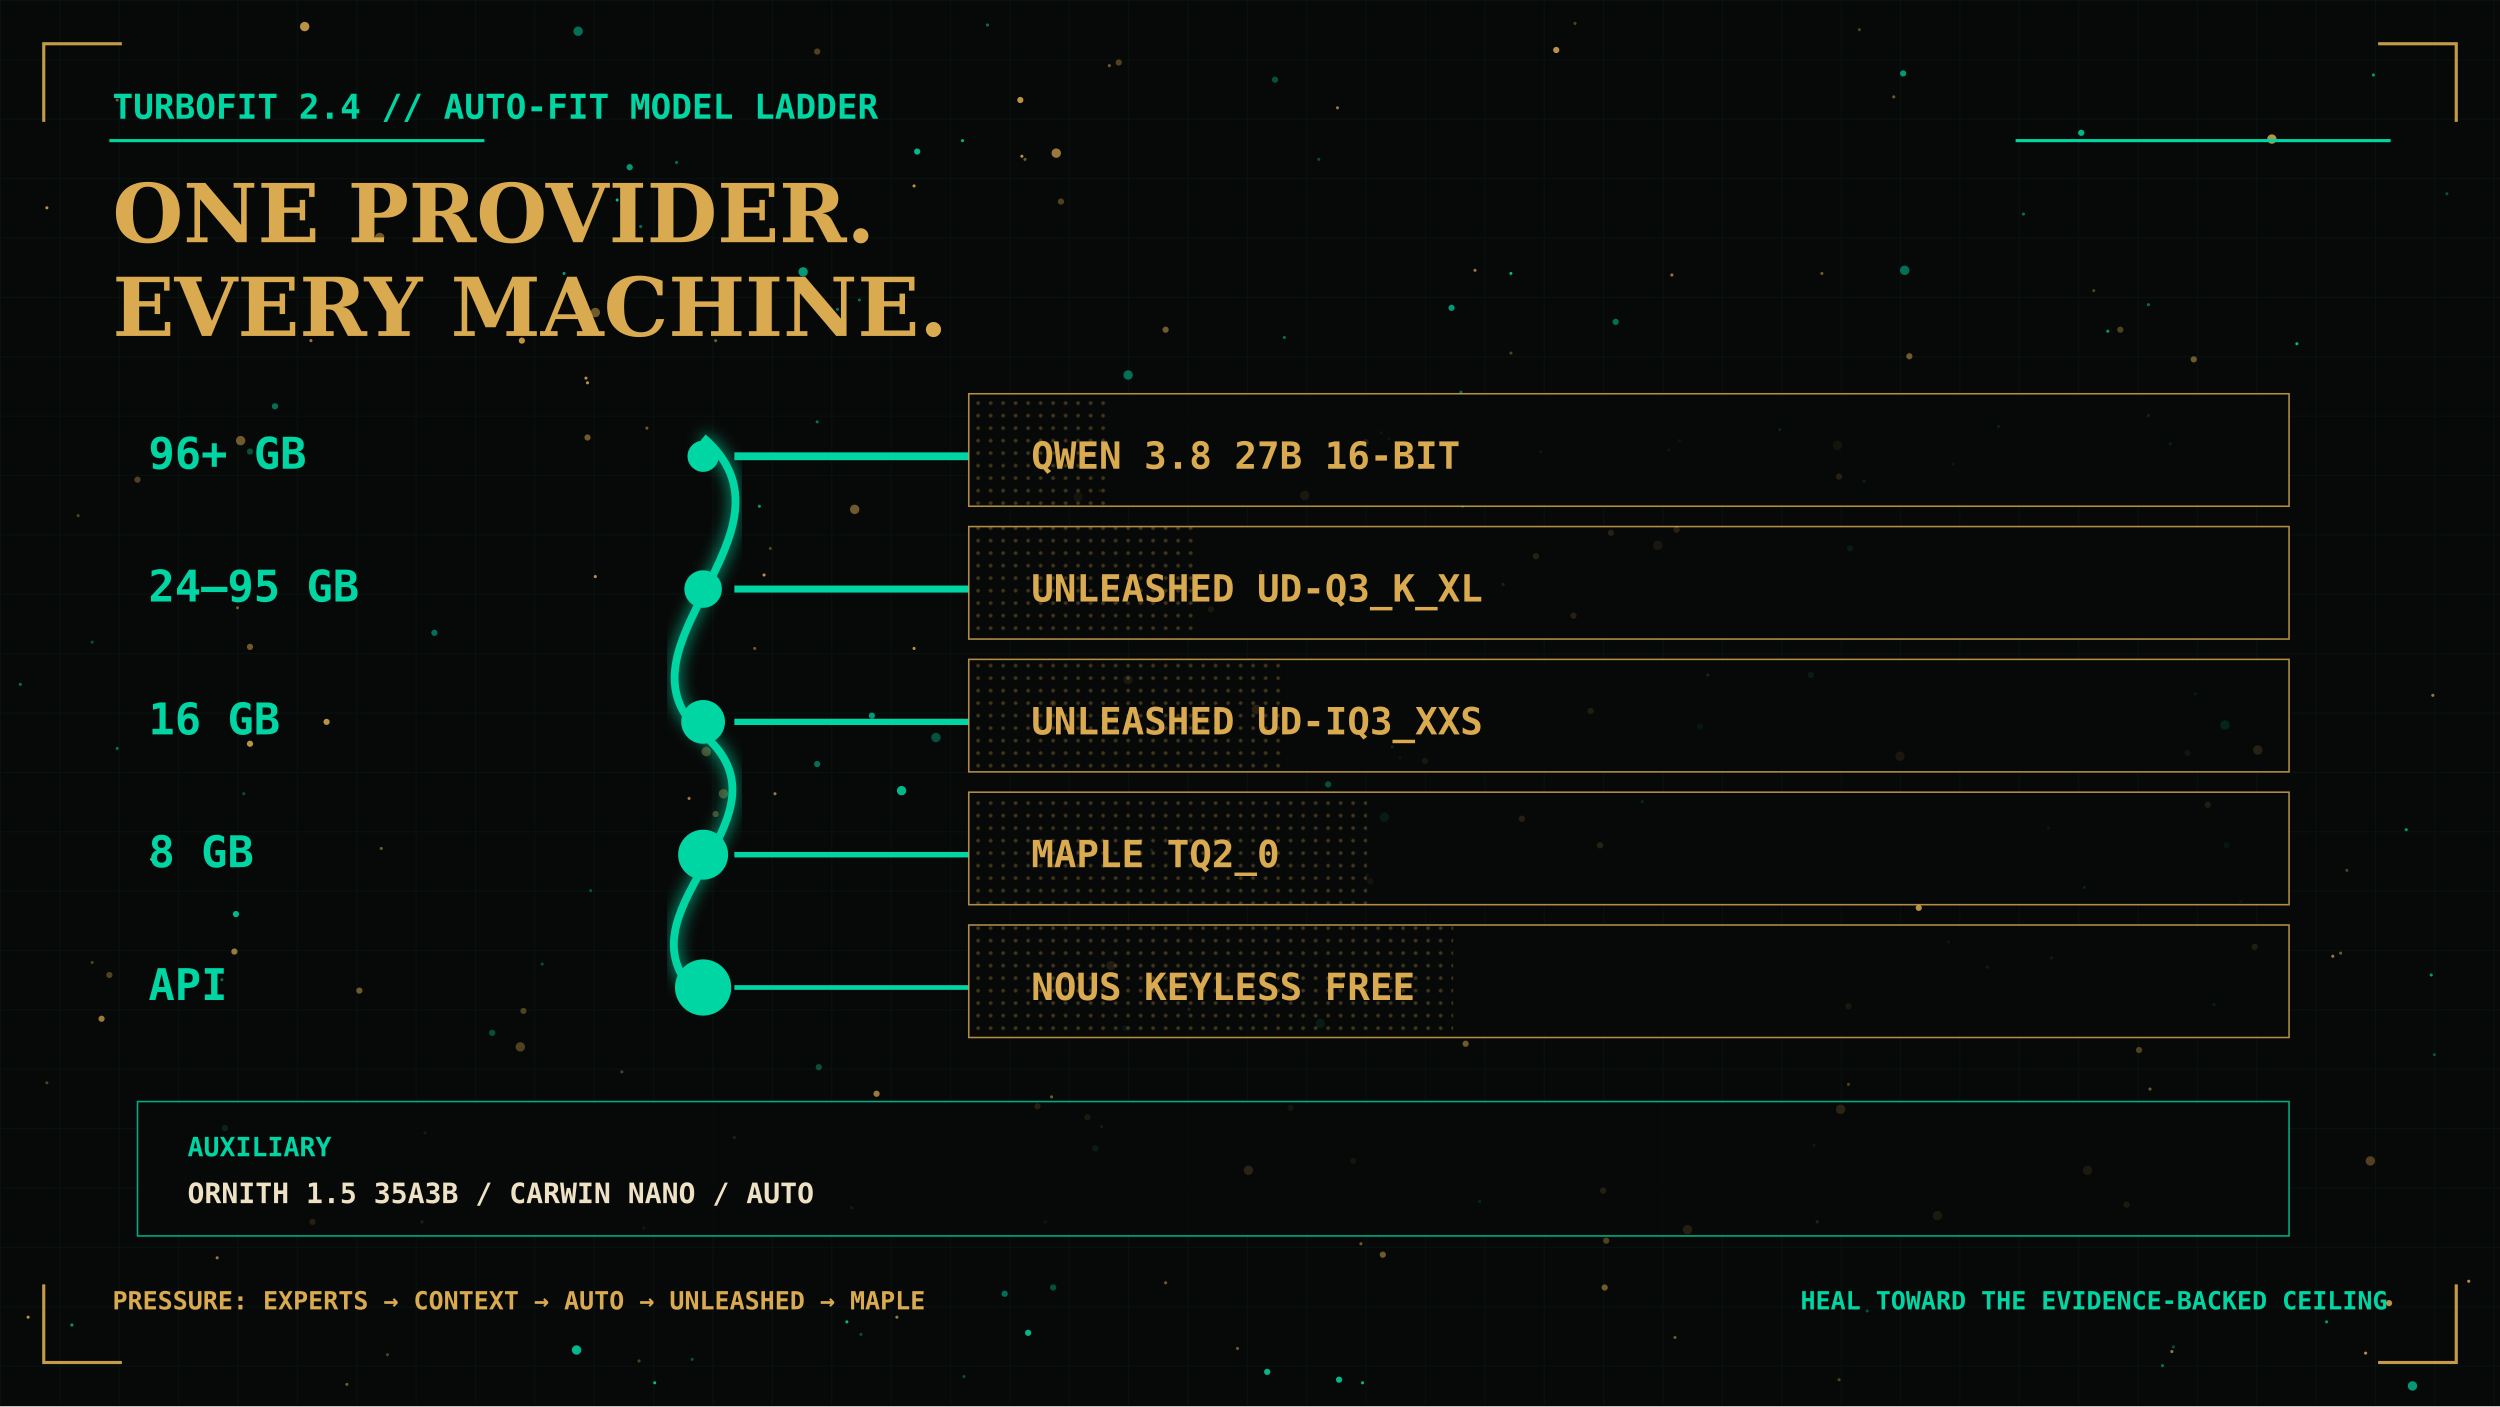
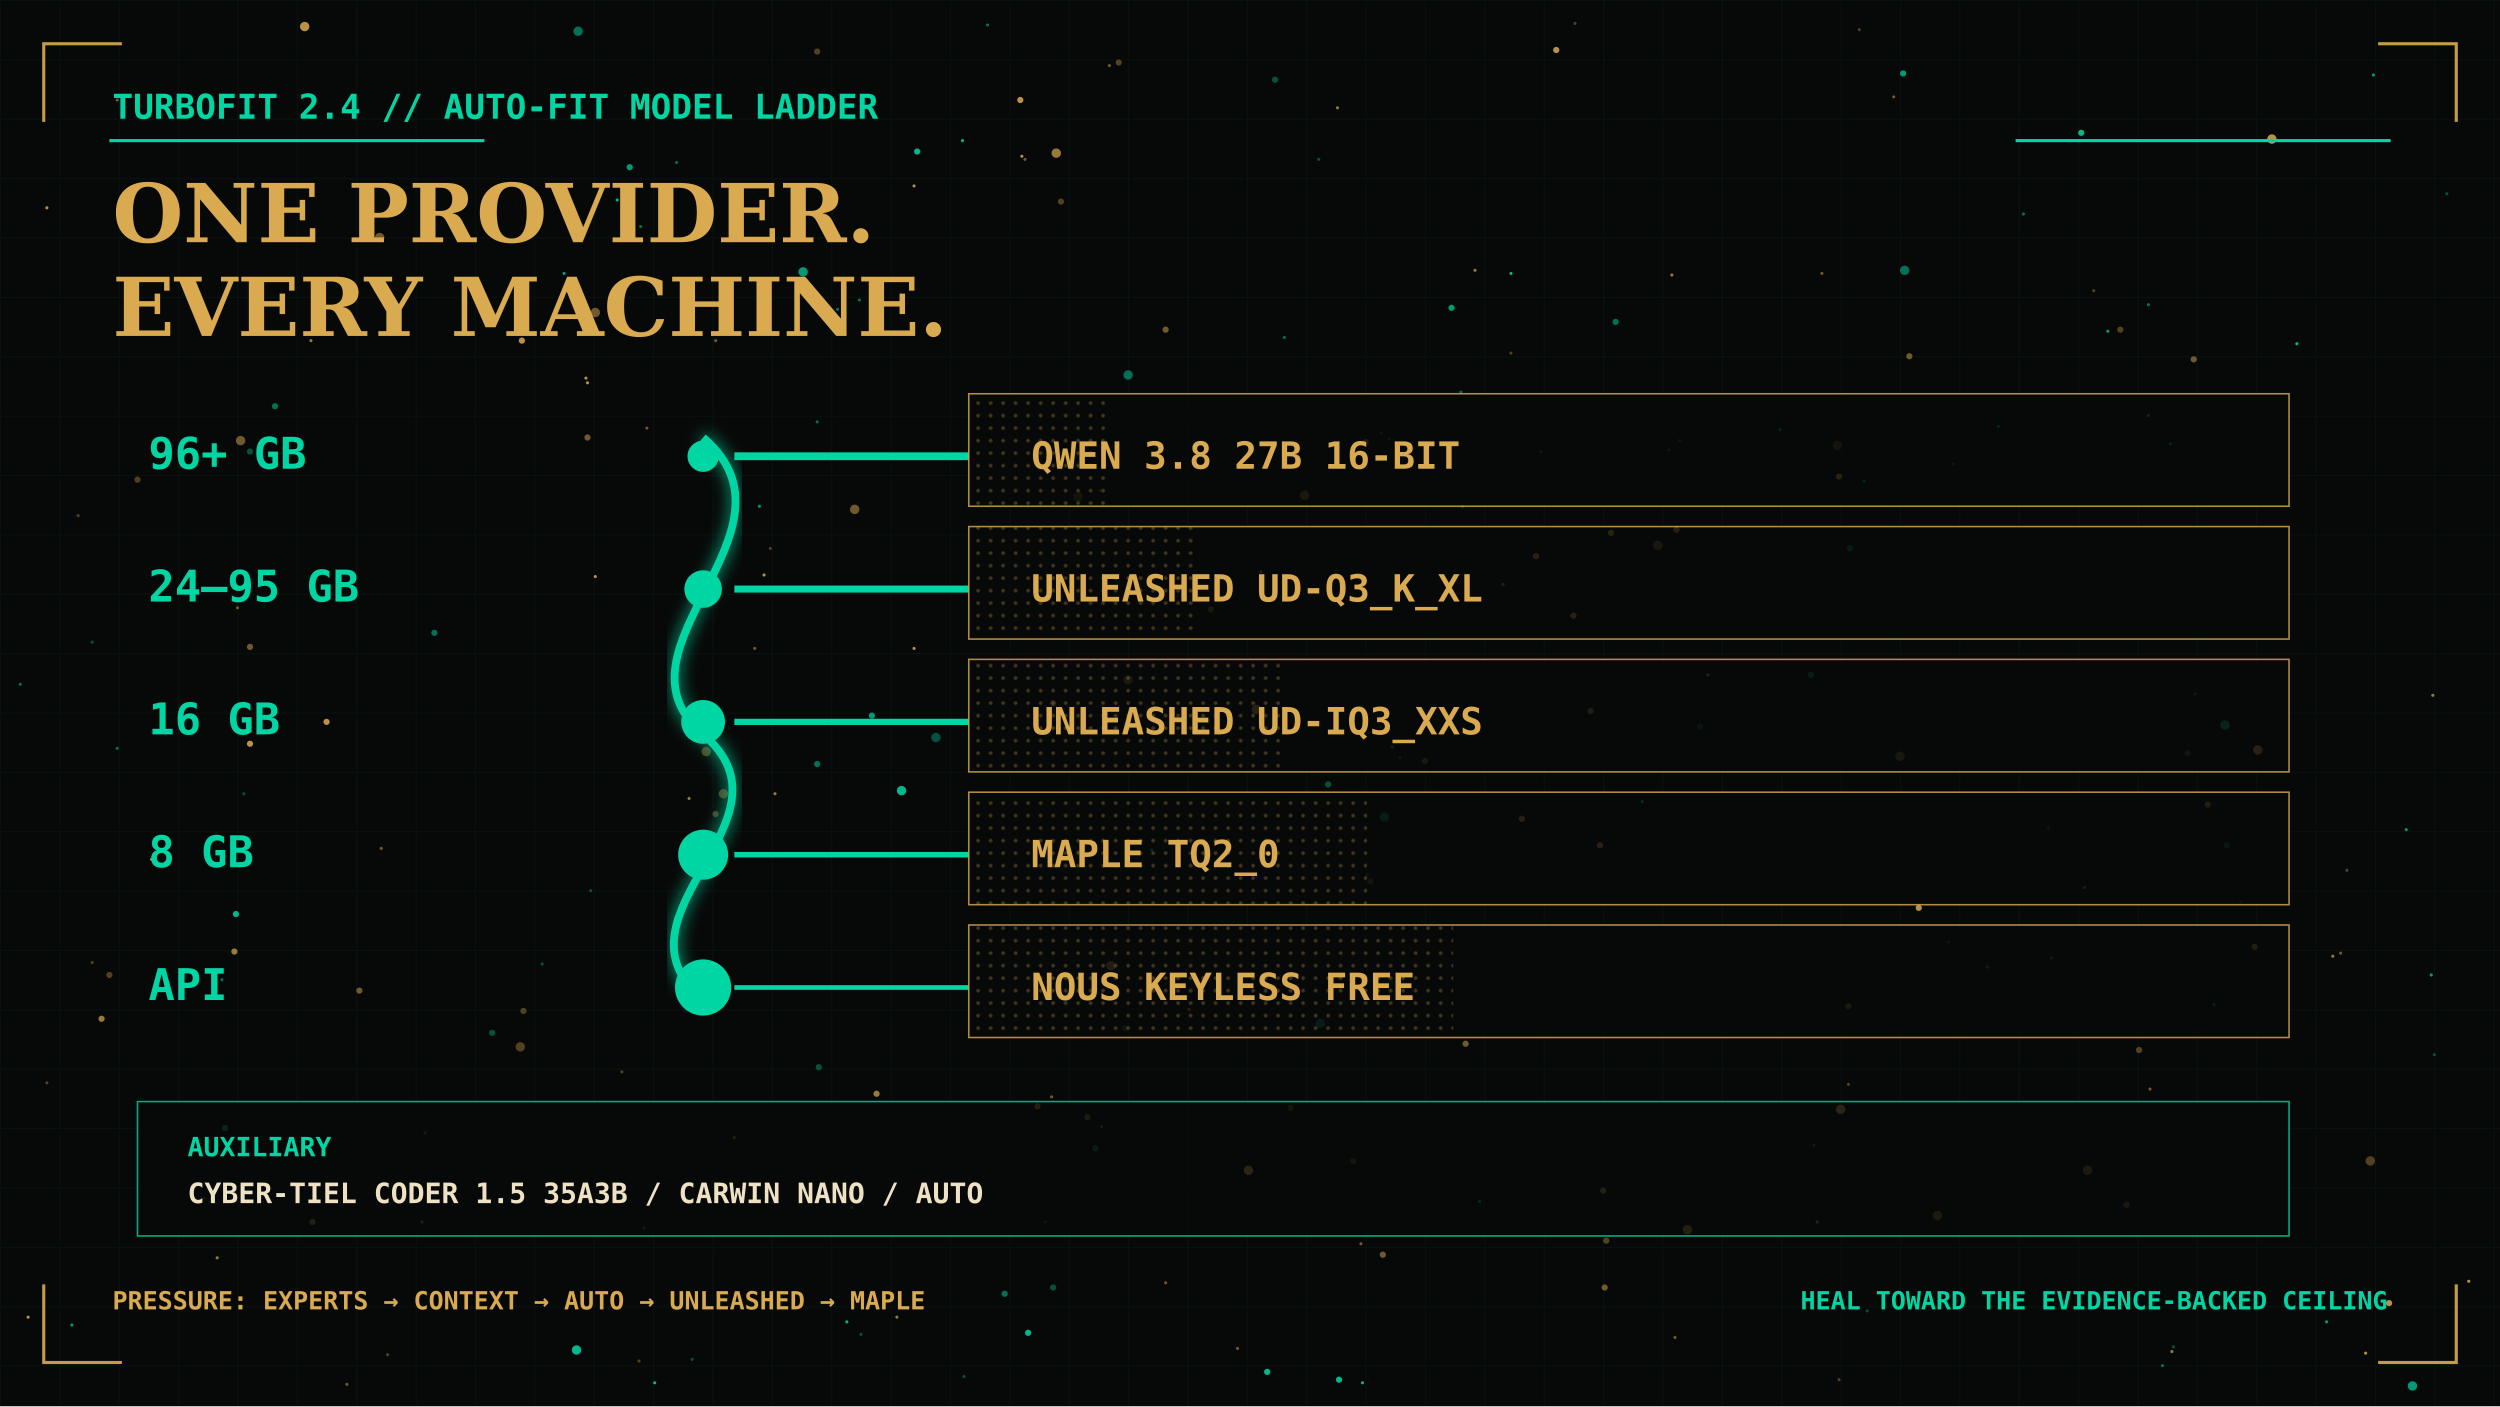
<svg xmlns="http://www.w3.org/2000/svg" width="1600" height="900" viewBox="0 0 1600 900">
  <defs>
    <pattern id="grid" width="38" height="38" patternUnits="userSpaceOnUse">
      <path d="M38 0H0V38" fill="none" stroke="#00d6a3" stroke-width=".6" opacity=".08" />
    </pattern>
    <pattern id="dots" width="8" height="8" patternUnits="userSpaceOnUse">
      <circle cx="2" cy="2" r="1.2" fill="#d9aa50" opacity=".28" />
    </pattern>
    <filter id="rough">
      <feTurbulence baseFrequency=".62" numOctaves="2" seed="22" result="n" />
      <feDisplacementMap in="SourceGraphic" in2="n" scale="1.3" />
    </filter>
    <filter id="glow">
      <feGaussianBlur stdDeviation="5" result="b" />
      <feMerge>
        <feMergeNode in="b" />
        <feMergeNode in="SourceGraphic" />
      </feMerge>
    </filter>
    <linearGradient id="fade" x1="0" y1="0" x2="1" y2="1">
      <stop stop-color="#00d6a3" stop-opacity=".20" />
      <stop offset="1" stop-color="#d9aa50" stop-opacity=".02" />
    </linearGradient>
  </defs>
  <rect width="1600" height="900" fill="#070908" />
  <rect width="1600" height="900" fill="url(#grid)" />
  <circle cx="701" cy="735" r="2" fill="#00d6a3" opacity="0.5" />
  <circle cx="710" cy="42" r="1" fill="#d9aa50" opacity="0.5" />
  <circle cx="804" cy="454" r="3" fill="#d9aa50" opacity="0.85" />
  <circle cx="585" cy="119" r="1" fill="#d9aa50" opacity="0.85" />
  <circle cx="88" cy="307" r="2" fill="#d9aa50" opacity="0.35" />
  <circle cx="441" cy="511" r="1" fill="#d9aa50" opacity="0.7" />
  <circle cx="722" cy="435" r="3" fill="#d9aa50" opacity="0.5" />
  <circle cx="545" cy="773" r="1" fill="#d9aa50" opacity="0.5" />
  <circle cx="1502" cy="557" r="1" fill="#d9aa50" opacity="0.35" />
  <circle cx="585" cy="415" r="1" fill="#d9aa50" opacity="0.85" />
  <circle cx="891" cy="478" r="1" fill="#00d6a3" opacity="0.85" />
  <circle cx="375" cy="242" r="1" fill="#d9aa50" opacity="0.85" />
  <circle cx="1088" cy="465" r="2" fill="#00d6a3" opacity="0.35" />
  <circle cx="97" cy="550" r="1" fill="#d9aa50" opacity="0.85" />
  <circle cx="1443" cy="606" r="2" fill="#d9aa50" opacity="0.7" />
  <circle cx="524" cy="683" r="2" fill="#00d6a3" opacity="0.35" />
  <circle cx="807" cy="366" r="1" fill="#d9aa50" opacity="0.85" />
  <circle cx="75" cy="479" r="1" fill="#00d6a3" opacity="0.5" />
  <circle cx="885" cy="803" r="2" fill="#d9aa50" opacity="0.5" />
  <circle cx="1068" cy="288" r="1" fill="#d9aa50" opacity="0.35" />
  <circle cx="669" cy="782" r="1" fill="#d9aa50" opacity="0.35" />
  <circle cx="1028" cy="794" r="2" fill="#d9aa50" opacity="0.35" />
  <circle cx="774" cy="461" r="1" fill="#d9aa50" opacity="0.35" />
  <circle cx="1070" cy="176" r="1" fill="#d9aa50" opacity="0.7" />
  <circle cx="816" cy="51" r="2" fill="#00d6a3" opacity="0.35" />
  <circle cx="775" cy="390" r="2" fill="#d9aa50" opacity="0.5" />
  <circle cx="1072" cy="856" r="1" fill="#d9aa50" opacity="0.5" />
  <circle cx="409" cy="871" r="1" fill="#d9aa50" opacity="0.35" />
  <circle cx="653" cy="64" r="2" fill="#d9aa50" opacity="0.85" />
  <circle cx="1313" cy="613" r="1" fill="#d9aa50" opacity="0.5" />
  <circle cx="1400" cy="482" r="2" fill="#d9aa50" opacity="0.35" />
  <circle cx="690" cy="545" r="1" fill="#d9aa50" opacity="0.7" />
  <circle cx="1228" cy="581" r="2" fill="#d9aa50" opacity="0.85" />
  <circle cx="1434" cy="577" r="1" fill="#00d6a3" opacity="0.35" />
  <circle cx="746" cy="211" r="2" fill="#d9aa50" opacity="0.5" />
  <circle cx="1493" cy="612" r="1" fill="#d9aa50" opacity="0.7" />
  <circle cx="1540" cy="531" r="1" fill="#00d6a3" opacity="0.7" />
  <circle cx="30" cy="693" r="1" fill="#d9aa50" opacity="0.35" />
  <circle cx="270" cy="782" r="1" fill="#d9aa50" opacity="0.7" />
  <circle cx="1557" cy="445" r="1" fill="#d9aa50" opacity="0.7" />
  <circle cx="59" cy="411" r="1" fill="#00d6a3" opacity="0.35" />
  <circle cx="1176" cy="285" r="3" fill="#d9aa50" opacity="0.35" />
  <circle cx="199" cy="218" r="1" fill="#d9aa50" opacity="0.7" />
  <circle cx="716" cy="40" r="2" fill="#d9aa50" opacity="0.35" />
  <circle cx="643" cy="828" r="2" fill="#00d6a3" opacity="0.5" />
  <circle cx="59" cy="616" r="1" fill="#d9aa50" opacity="0.35" />
  <circle cx="395" cy="128" r="1" fill="#00d6a3" opacity="0.85" />
  <circle cx="376" cy="280" r="2" fill="#d9aa50" opacity="0.5" />
  <circle cx="454" cy="555" r="3" fill="#00d6a3" opacity="0.7" />
  <circle cx="376" cy="245" r="1" fill="#d9aa50" opacity="0.85" />
  <circle cx="458" cy="218" r="1" fill="#d9aa50" opacity="0.5" />
  <circle cx="857" cy="883" r="2" fill="#00d6a3" opacity="0.85" />
  <circle cx="335" cy="647" r="2" fill="#d9aa50" opacity="0.35" />
  <circle cx="1007" cy="394" r="2" fill="#d9aa50" opacity="0.85" />
  <circle cx="1413" cy="515" r="2" fill="#d9aa50" opacity="0.7" />
  <circle cx="243" cy="152" r="3" fill="#d9aa50" opacity="0.5" />
  <circle cx="334" cy="218" r="2" fill="#d9aa50" opacity="0.85" />
  <circle cx="561" cy="700" r="2" fill="#d9aa50" opacity="0.7" />
  <circle cx="1517" cy="743" r="3" fill="#d9aa50" opacity="0.35" />
  <circle cx="1340" cy="186" r="1" fill="#d9aa50" opacity="0.35" />
  <circle cx="361" cy="175" r="1" fill="#00d6a3" opacity="0.7" />
  <circle cx="587" cy="97" r="2" fill="#00d6a3" opacity="0.85" />
  <circle cx="835" cy="317" r="3" fill="#d9aa50" opacity="0.5" />
  <circle cx="523" cy="270" r="1" fill="#00d6a3" opacity="0.5" />
  <circle cx="1195" cy="839" r="1" fill="#00d6a3" opacity="0.35" />
  <circle cx="1279" cy="273" r="1" fill="#00d6a3" opacity="0.7" />
  <circle cx="811" cy="878" r="2" fill="#00d6a3" opacity="0.85" />
  <circle cx="722" cy="240" r="3" fill="#00d6a3" opacity="0.5" />
  <circle cx="154" cy="282" r="3" fill="#d9aa50" opacity="0.5" />
  <circle cx="195" cy="17" r="3" fill="#d9aa50" opacity="0.85" />
  <circle cx="676" cy="98" r="3" fill="#d9aa50" opacity="0.7" />
  <circle cx="1183" cy="644" r="2" fill="#d9aa50" opacity="0.5" />
  <circle cx="483" cy="415" r="1" fill="#d9aa50" opacity="0.5" />
  <circle cx="144" cy="768" r="1" fill="#d9aa50" opacity="0.35" />
  <circle cx="30" cy="133" r="1" fill="#d9aa50" opacity="0.85" />
  <circle cx="962" cy="374" r="1" fill="#d9aa50" opacity="0.85" />
  <circle cx="150" cy="466" r="1" fill="#00d6a3" opacity="0.5" />
  <circle cx="936" cy="324" r="1" fill="#00d6a3" opacity="0.35" />
  <circle cx="1212" cy="62" r="1" fill="#d9aa50" opacity="0.5" />
  <circle cx="874" cy="283" r="2" fill="#d9aa50" opacity="0.7" />
  <circle cx="1177" cy="305" r="2" fill="#d9aa50" opacity="0.85" />
  <circle cx="674" cy="450" r="2" fill="#d9aa50" opacity="0.85" />
  <circle cx="1558" cy="675" r="1" fill="#00d6a3" opacity="0.35" />
  <circle cx="1361" cy="771" r="2" fill="#d9aa50" opacity="0.5" />
  <circle cx="664" cy="708" r="2" fill="#d9aa50" opacity="0.7" />
  <circle cx="1161" cy="733" r="1" fill="#00d6a3" opacity="0.5" />
  <circle cx="489" cy="368" r="1" fill="#d9aa50" opacity="0.85" />
  <circle cx="1529" cy="834" r="2" fill="#d9aa50" opacity="0.85" />
  <circle cx="152" cy="389" r="1" fill="#d9aa50" opacity="0.5" />
  <circle cx="496" cy="508" r="1" fill="#d9aa50" opacity="0.7" />
  <circle cx="886" cy="523" r="3" fill="#00d6a3" opacity="0.5" />
  <circle cx="160" cy="289" r="2" fill="#00d6a3" opacity="0.35" />
  <circle cx="711" cy="618" r="3" fill="#d9aa50" opacity="0.7" />
  <circle cx="443" cy="870" r="1" fill="#00d6a3" opacity="0.35" />
  <circle cx="230" cy="634" r="2" fill="#d9aa50" opacity="0.5" />
  <circle cx="746" cy="821" r="1" fill="#d9aa50" opacity="0.5" />
  <circle cx="176" cy="260" r="2" fill="#00d6a3" opacity="0.5" />
  <circle cx="967" cy="226" r="1" fill="#d9aa50" opacity="0.35" />
  <circle cx="18" cy="843" r="1" fill="#d9aa50" opacity="0.85" />
  <circle cx="658" cy="853" r="2" fill="#00d6a3" opacity="0.85" />
  <circle cx="13" cy="438" r="1" fill="#00d6a3" opacity="0.5" />
  <circle cx="974" cy="524" r="2" fill="#d9aa50" opacity="0.85" />
  <circle cx="1514" cy="866" r="1" fill="#d9aa50" opacity="0.85" />
  <circle cx="156" cy="508" r="1" fill="#00d6a3" opacity="0.35" />
  <circle cx="673" cy="702" r="1" fill="#d9aa50" opacity="0.5" />
  <circle cx="1425" cy="541" r="2" fill="#00d6a3" opacity="0.35" />
  <circle cx="419" cy="885" r="1" fill="#00d6a3" opacity="0.85" />
  <circle cx="1544" cy="887" r="3" fill="#00d6a3" opacity="0.7" />
  <circle cx="1177" cy="883" r="1" fill="#d9aa50" opacity="0.35" />
  <circle cx="845" cy="655" r="3" fill="#00d6a3" opacity="0.5" />
  <circle cx="617" cy="881" r="1" fill="#00d6a3" opacity="0.35" />
  <circle cx="1311" cy="530" r="1" fill="#d9aa50" opacity="0.35" />
  <circle cx="856" cy="69" r="1" fill="#d9aa50" opacity="0.7" />
  <circle cx="523" cy="33" r="2" fill="#d9aa50" opacity="0.35" />
  <circle cx="792" cy="863" r="1" fill="#d9aa50" opacity="0.5" />
  <circle cx="1489" cy="846" r="1" fill="#00d6a3" opacity="0.7" />
  <circle cx="1139" cy="275" r="1" fill="#00d6a3" opacity="0.7" />
  <circle cx="996" cy="32" r="2" fill="#d9aa50" opacity="0.85" />
  <circle cx="278" cy="405" r="2" fill="#00d6a3" opacity="0.5" />
  <circle cx="536" cy="198" r="1" fill="#00d6a3" opacity="0.5" />
  <circle cx="463" cy="508" r="3" fill="#d9aa50" opacity="0.35" />
  <circle cx="826" cy="709" r="2" fill="#d9aa50" opacity="0.35" />
  <circle cx="1051" cy="513" r="1" fill="#00d6a3" opacity="0.85" />
  <circle cx="381" cy="200" r="3" fill="#d9aa50" opacity="0.5" />
  <circle cx="209" cy="462" r="2" fill="#d9aa50" opacity="0.85" />
  <circle cx="871" cy="796" r="1" fill="#d9aa50" opacity="0.5" />
  <circle cx="1159" cy="432" r="2" fill="#00d6a3" opacity="0.5" />
  <circle cx="1247" cy="603" r="1" fill="#d9aa50" opacity="0.35" />
  <circle cx="333" cy="670" r="3" fill="#d9aa50" opacity="0.35" />
  <circle cx="822" cy="216" r="1" fill="#00d6a3" opacity="0.5" />
  <circle cx="1163" cy="782" r="1" fill="#d9aa50" opacity="0.85" />
  <circle cx="1034" cy="206" r="2" fill="#00d6a3" opacity="0.5" />
  <circle cx="872" cy="885" r="1" fill="#00d6a3" opacity="0.85" />
  <circle cx="412" cy="786" r="1" fill="#00d6a3" opacity="0.5" />
  <circle cx="1218" cy="47" r="2" fill="#00d6a3" opacity="0.7" />
  <circle cx="1375" cy="266" r="1" fill="#d9aa50" opacity="0.7" />
  <circle cx="1390" cy="865" r="1" fill="#d9aa50" opacity="0.7" />
  <circle cx="523" cy="489" r="2" fill="#00d6a3" opacity="0.5" />
  <circle cx="369" cy="864" r="3" fill="#00d6a3" opacity="0.85" />
  <circle cx="547" cy="326" r="3" fill="#d9aa50" opacity="0.5" />
  <circle cx="1332" cy="85" r="2" fill="#00d6a3" opacity="0.85" />
  <circle cx="1250" cy="297" r="1" fill="#d9aa50" opacity="0.35" />
  <circle cx="70" cy="624" r="2" fill="#d9aa50" opacity="0.35" />
  <circle cx="1190" cy="19" r="1" fill="#d9aa50" opacity="0.35" />
  <circle cx="1272" cy="619" r="1" fill="#d9aa50" opacity="0.5" />
  <circle cx="160" cy="414" r="2" fill="#d9aa50" opacity="0.5" />
  <circle cx="315" cy="661" r="2" fill="#00d6a3" opacity="0.35" />
  <circle cx="410" cy="145" r="1" fill="#00d6a3" opacity="0.5" />
  <circle cx="1391" cy="862" r="1" fill="#00d6a3" opacity="0.35" />
  <circle cx="248" cy="867" r="1" fill="#d9aa50" opacity="0.35" />
  <circle cx="1222" cy="228" r="2" fill="#d9aa50" opacity="0.5" />
  <circle cx="696" cy="715" r="2" fill="#d9aa50" opacity="0.5" />
  <circle cx="542" cy="846" r="1" fill="#00d6a3" opacity="0.85" />
  <circle cx="222" cy="886" r="1" fill="#d9aa50" opacity="0.5" />
  <circle cx="947" cy="769" r="1" fill="#00d6a3" opacity="0.7" />
  <circle cx="704" cy="314" r="1" fill="#d9aa50" opacity="0.5" />
  <circle cx="875" cy="560" r="1" fill="#d9aa50" opacity="0.35" />
  <circle cx="656" cy="102" r="1" fill="#d9aa50" opacity="0.5" />
  <circle cx="160" cy="476" r="2" fill="#d9aa50" opacity="0.85" />
  <circle cx="1216" cy="484" r="3" fill="#d9aa50" opacity="0.5" />
  <circle cx="514" cy="174" r="3" fill="#00d6a3" opacity="0.7" />
  <circle cx="1454" cy="89" r="3" fill="#d9aa50" opacity="0.85" />
  <circle cx="398" cy="686" r="1" fill="#d9aa50" opacity="0.35" />
  <circle cx="151" cy="585" r="2" fill="#00d6a3" opacity="0.85" />
  <circle cx="446" cy="644" r="1" fill="#00d6a3" opacity="0.5" />
  <circle cx="414" cy="274" r="1" fill="#d9aa50" opacity="0.5" />
  <circle cx="654" cy="100" r="1" fill="#d9aa50" opacity="0.85" />
  <circle cx="1445" cy="480" r="3" fill="#d9aa50" opacity="0.85" />
  <circle cx="452" cy="481" r="3" fill="#d9aa50" opacity="0.35" />
  <circle cx="144" cy="722" r="2" fill="#00d6a3" opacity="0.7" />
  <circle cx="1219" cy="173" r="3" fill="#00d6a3" opacity="0.5" />
  <circle cx="558" cy="458" r="2" fill="#00d6a3" opacity="0.7" />
  <circle cx="599" cy="472" r="3" fill="#00d6a3" opacity="0.35" />
  <circle cx="470" cy="728" r="1" fill="#d9aa50" opacity="0.7" />
  <circle cx="1073" cy="339" r="2" fill="#d9aa50" opacity="0.85" />
  <circle cx="1470" cy="220" r="1" fill="#00d6a3" opacity="0.85" />
  <circle cx="1026" cy="762" r="2" fill="#d9aa50" opacity="0.7" />
  <circle cx="378" cy="570" r="1" fill="#00d6a3" opacity="0.35" />
  <circle cx="1018" cy="455" r="2" fill="#d9aa50" opacity="0.7" />
  <circle cx="632" cy="16" r="1" fill="#00d6a3" opacity="0.5" />
  <circle cx="370" cy="20" r="3" fill="#00d6a3" opacity="0.5" />
  <circle cx="679" cy="129" r="2" fill="#d9aa50" opacity="0.35" />
  <circle cx="1498" cy="610" r="1" fill="#d9aa50" opacity="0.5" />
  <circle cx="889" cy="281" r="1" fill="#d9aa50" opacity="0.35" />
  <circle cx="1384" cy="874" r="1" fill="#00d6a3" opacity="0.5" />
  <circle cx="1376" cy="697" r="1" fill="#d9aa50" opacity="0.5" />
  <circle cx="244" cy="543" r="1" fill="#d9aa50" opacity="0.5" />
  <circle cx="131" cy="767" r="1" fill="#d9aa50" opacity="0.35" />
  <circle cx="381" cy="369" r="1" fill="#d9aa50" opacity="0.85" />
  <circle cx="967" cy="175" r="1" fill="#00d6a3" opacity="0.85" />
  <circle cx="1580" cy="820" r="1" fill="#d9aa50" opacity="0.85" />
  <circle cx="1424" cy="464" r="3" fill="#00d6a3" opacity="0.7" />
  <circle cx="1178" cy="710" r="3" fill="#d9aa50" opacity="0.85" />
  <circle cx="877" cy="564" r="2" fill="#d9aa50" opacity="0.35" />
  <circle cx="493" cy="351" r="1" fill="#d9aa50" opacity="0.35" />
  <circle cx="75" cy="64" r="1" fill="#d9aa50" opacity="0.5" />
  <circle cx="1008" cy="15" r="1" fill="#d9aa50" opacity="0.35" />
  <circle cx="1405" cy="444" r="1" fill="#00d6a3" opacity="0.5" />
  <circle cx="866" cy="743" r="2" fill="#d9aa50" opacity="0.35" />
  <circle cx="1389" cy="284" r="1" fill="#00d6a3" opacity="0.7" />
  <circle cx="799" cy="749" r="3" fill="#d9aa50" opacity="0.85" />
  <circle cx="142" cy="627" r="1" fill="#00d6a3" opacity="0.5" />
  <circle cx="403" cy="107" r="2" fill="#00d6a3" opacity="0.7" />
  <circle cx="1357" cy="211" r="2" fill="#d9aa50" opacity="0.35" />
  <circle cx="347" cy="617" r="1" fill="#00d6a3" opacity="0.35" />
  <circle cx="705" cy="721" r="1" fill="#d9aa50" opacity="0.5" />
  <circle cx="1193" cy="308" r="1" fill="#00d6a3" opacity="0.7" />
  <circle cx="850" cy="502" r="2" fill="#00d6a3" opacity="0.35" />
  <circle cx="1061" cy="349" r="3" fill="#d9aa50" opacity="0.5" />
  <circle cx="1166" cy="175" r="1" fill="#d9aa50" opacity="0.5" />
  <circle cx="1349" cy="212" r="1" fill="#00d6a3" opacity="0.7" />
  <circle cx="935" cy="251" r="1" fill="#00d6a3" opacity="0.5" />
  <circle cx="433" cy="104" r="1" fill="#00d6a3" opacity="0.5" />
  <circle cx="986" cy="289" r="1" fill="#d9aa50" opacity="0.35" />
  <circle cx="1027" cy="824" r="2" fill="#d9aa50" opacity="0.5" />
  <circle cx="550" cy="192" r="1" fill="#00d6a3" opacity="0.5" />
  <circle cx="200" cy="782" r="2" fill="#d9aa50" opacity="0.7" />
  <circle cx="1556" cy="624" r="1" fill="#00d6a3" opacity="0.7" />
  <circle cx="577" cy="506" r="3" fill="#00d6a3" opacity="0.85" />
  <circle cx="1417" cy="643" r="1" fill="#00d6a3" opacity="0.7" />
  <circle cx="139" cy="805" r="1" fill="#d9aa50" opacity="0.7" />
  <circle cx="737" cy="544" r="1" fill="#00d6a3" opacity="0.85" />
  <circle cx="944" cy="173" r="1" fill="#d9aa50" opacity="0.7" />
  <circle cx="983" cy="356" r="2" fill="#d9aa50" opacity="0.85" />
  <circle cx="844" cy="102" r="1" fill="#00d6a3" opacity="0.35" />
  <circle cx="1184" cy="351" r="2" fill="#00d6a3" opacity="0.5" />
  <circle cx="929" cy="197" r="2" fill="#00d6a3" opacity="0.7" />
  <circle cx="1375" cy="195" r="1" fill="#00d6a3" opacity="0.5" />
  <circle cx="486" cy="324" r="1" fill="#00d6a3" opacity="0.7" />
  <circle cx="616" cy="90" r="1" fill="#00d6a3" opacity="0.85" />
  <circle cx="1334" cy="568" r="1" fill="#00d6a3" opacity="0.7" />
  <circle cx="551" cy="854" r="1" fill="#00d6a3" opacity="0.35" />
  <circle cx="458" cy="521" r="2" fill="#d9aa50" opacity="0.35" />
  <circle cx="1336" cy="749" r="3" fill="#d9aa50" opacity="0.5" />
  <circle cx="46" cy="848" r="1" fill="#00d6a3" opacity="0.7" />
  <circle cx="1183" cy="694" r="1" fill="#d9aa50" opacity="0.35" />
  <circle cx="674" cy="824" r="2" fill="#00d6a3" opacity="0.35" />
  <circle cx="761" cy="646" r="1" fill="#d9aa50" opacity="0.85" />
  <circle cx="1519" cy="48" r="1" fill="#00d6a3" opacity="0.7" />
  <circle cx="720" cy="658" r="2" fill="#00d6a3" opacity="0.35" />
  <circle cx="1240" cy="778" r="3" fill="#d9aa50" opacity="0.5" />
  <circle cx="896" cy="485" r="1" fill="#d9aa50" opacity="0.35" />
  <circle cx="1031" cy="341" r="2" fill="#d9aa50" opacity="0.85" />
  <circle cx="938" cy="668" r="2" fill="#d9aa50" opacity="0.5" />
  <circle cx="1024" cy="541" r="2" fill="#d9aa50" opacity="0.85" />
  <circle cx="574" cy="843" r="1" fill="#d9aa50" opacity="0.7" />
  <circle cx="912" cy="487" r="2" fill="#d9aa50" opacity="0.5" />
  <circle cx="884" cy="277" r="1" fill="#d9aa50" opacity="0.35" />
  <circle cx="1369" cy="672" r="2" fill="#d9aa50" opacity="0.35" />
  <circle cx="65" cy="652" r="2" fill="#d9aa50" opacity="0.7" />
  <circle cx="1080" cy="787" r="3" fill="#d9aa50" opacity="0.7" />
  <circle cx="272" cy="725" r="1" fill="#d9aa50" opacity="0.5" />
  <circle cx="690" cy="318" r="3" fill="#d9aa50" opacity="0.35" />
  <circle cx="1404" cy="230" r="2" fill="#d9aa50" opacity="0.5" />
  <circle cx="1566" cy="124" r="1" fill="#00d6a3" opacity="0.35" />
  <circle cx="1295" cy="137" r="1" fill="#00d6a3" opacity="0.5" />
  <circle cx="1093" cy="432" r="1" fill="#d9aa50" opacity="0.85" />
  <circle cx="1075" cy="282" r="1" fill="#d9aa50" opacity="0.35" />
  <circle cx="50" cy="330" r="1" fill="#d9aa50" opacity="0.35" />
  <circle cx="150" cy="609" r="2" fill="#d9aa50" opacity="0.7" />
  <g fill="none" stroke="#d9aa50" stroke-width="2" opacity=".9">
    <path d="M28 78V28H78 M1522 28h50v50 M28 822v50h50 M1572 822v50h-50" />
  </g>
  <path d="M70 90H310" stroke="#00d6a3" stroke-width="2" />
  <path d="M1290 90h240" stroke="#00d6a3" stroke-width="2" />
  <text x="72" y="76" fill="#00d6a3" font-family="DejaVu Sans Mono,monospace" font-size="22" font-weight="700" text-anchor="start" opacity="1">TURBOFIT 2.4  //  AUTO-FIT MODEL LADDER</text>
  <text x="72" y="155" fill="#d9aa50" font-family="DejaVu Serif,serif" font-size="52" font-weight="700" text-anchor="start" opacity="1">ONE PROVIDER.</text>
  <text x="72" y="215" fill="#d9aa50" font-family="DejaVu Serif,serif" font-size="52" font-weight="700" text-anchor="start" opacity="1">EVERY MACHINE.</text>
  <path d="M450 280C520 340 385 415 450 470S385 585 450 640" fill="none" stroke="#00d6a3" stroke-width="5" filter="url(#glow)" />
  <circle cx="450" cy="292" r="10" fill="#00d6a3" />
  <path d="M470 292H620" stroke="#00d6a3" stroke-width="5.0" />
  <rect x="620" y="252" width="845" height="72" fill="#070908" opacity=".82" stroke="#d9aa50" />
  <rect x="620" y="252" width="90" height="72" fill="url(#dots)" />
  <text x="95" y="300" fill="#00d6a3" font-family="DejaVu Sans Mono,monospace" font-size="28" font-weight="700" text-anchor="start" opacity="1">96+ GB</text>
  <text x="660" y="300" fill="#d9aa50" font-family="DejaVu Sans Mono,monospace" font-size="24" font-weight="700" text-anchor="start" opacity="1">QWEN 3.8 27B  16-BIT</text>
  <circle cx="450" cy="377" r="12" fill="#00d6a3" />
  <path d="M470 377H620" stroke="#00d6a3" stroke-width="4.5" />
  <rect x="620" y="337" width="845" height="72" fill="#070908" opacity=".82" stroke="#d9aa50" />
  <rect x="620" y="337" width="145" height="72" fill="url(#dots)" />
  <text x="95" y="385" fill="#00d6a3" font-family="DejaVu Sans Mono,monospace" font-size="28" font-weight="700" text-anchor="start" opacity="1">24–95 GB</text>
  <text x="660" y="385" fill="#d9aa50" font-family="DejaVu Sans Mono,monospace" font-size="24" font-weight="700" text-anchor="start" opacity="1">UNLEASHED UD-Q3_K_XL</text>
  <circle cx="450" cy="462" r="14" fill="#00d6a3" />
  <path d="M470 462H620" stroke="#00d6a3" stroke-width="4.0" />
  <rect x="620" y="422" width="845" height="72" fill="#070908" opacity=".82" stroke="#d9aa50" />
  <rect x="620" y="422" width="200" height="72" fill="url(#dots)" />
  <text x="95" y="470" fill="#00d6a3" font-family="DejaVu Sans Mono,monospace" font-size="28" font-weight="700" text-anchor="start" opacity="1">16 GB</text>
  <text x="660" y="470" fill="#d9aa50" font-family="DejaVu Sans Mono,monospace" font-size="24" font-weight="700" text-anchor="start" opacity="1">UNLEASHED UD-IQ3_XXS</text>
  <circle cx="450" cy="547" r="16" fill="#00d6a3" />
  <path d="M470 547H620" stroke="#00d6a3" stroke-width="3.5" />
  <rect x="620" y="507" width="845" height="72" fill="#070908" opacity=".82" stroke="#d9aa50" />
  <rect x="620" y="507" width="255" height="72" fill="url(#dots)" />
  <text x="95" y="555" fill="#00d6a3" font-family="DejaVu Sans Mono,monospace" font-size="28" font-weight="700" text-anchor="start" opacity="1">8 GB</text>
  <text x="660" y="555" fill="#d9aa50" font-family="DejaVu Sans Mono,monospace" font-size="24" font-weight="700" text-anchor="start" opacity="1">MAPLE TQ2_0</text>
  <circle cx="450" cy="632" r="18" fill="#00d6a3" />
  <path d="M470 632H620" stroke="#00d6a3" stroke-width="3.0" />
  <rect x="620" y="592" width="845" height="72" fill="#070908" opacity=".82" stroke="#d9aa50" />
  <rect x="620" y="592" width="310" height="72" fill="url(#dots)" />
  <text x="95" y="640" fill="#00d6a3" font-family="DejaVu Sans Mono,monospace" font-size="28" font-weight="700" text-anchor="start" opacity="1">API</text>
  <text x="660" y="640" fill="#d9aa50" font-family="DejaVu Sans Mono,monospace" font-size="24" font-weight="700" text-anchor="start" opacity="1">NOUS KEYLESS FREE</text>
  <rect x="88" y="705" width="1377" height="86" fill="#070908" opacity=".8" stroke="#00d6a3" />
  <text x="120" y="740" fill="#00d6a3" font-family="DejaVu Sans Mono,monospace" font-size="17" font-weight="700" text-anchor="start" opacity="1">AUXILIARY</text>
-   <text x="120" y="770" fill="#eee1c4" font-family="DejaVu Sans Mono,monospace" font-size="18" font-weight="700" text-anchor="start" opacity="1">ORNITH 1.5 35A3B  /  CARWIN NANO  /  AUTO</text>
+   <text x="120" y="770" fill="#eee1c4" font-family="DejaVu Sans Mono,monospace" font-size="18" font-weight="700" text-anchor="start" opacity="1">CYBER-TIEL CODER 1.5 35A3B  /  CARWIN NANO  /  AUTO</text>
  <text x="72" y="838" fill="#d9aa50" font-family="DejaVu Sans Mono,monospace" font-size="16" font-weight="700" text-anchor="start" opacity="1">PRESSURE: EXPERTS → CONTEXT → AUTO → UNLEASHED → MAPLE</text>
  <text x="1528" y="838" fill="#00d6a3" font-family="DejaVu Sans Mono,monospace" font-size="16" font-weight="700" text-anchor="end" opacity="1">HEAL TOWARD THE EVIDENCE-BACKED CEILING</text>
</svg>
